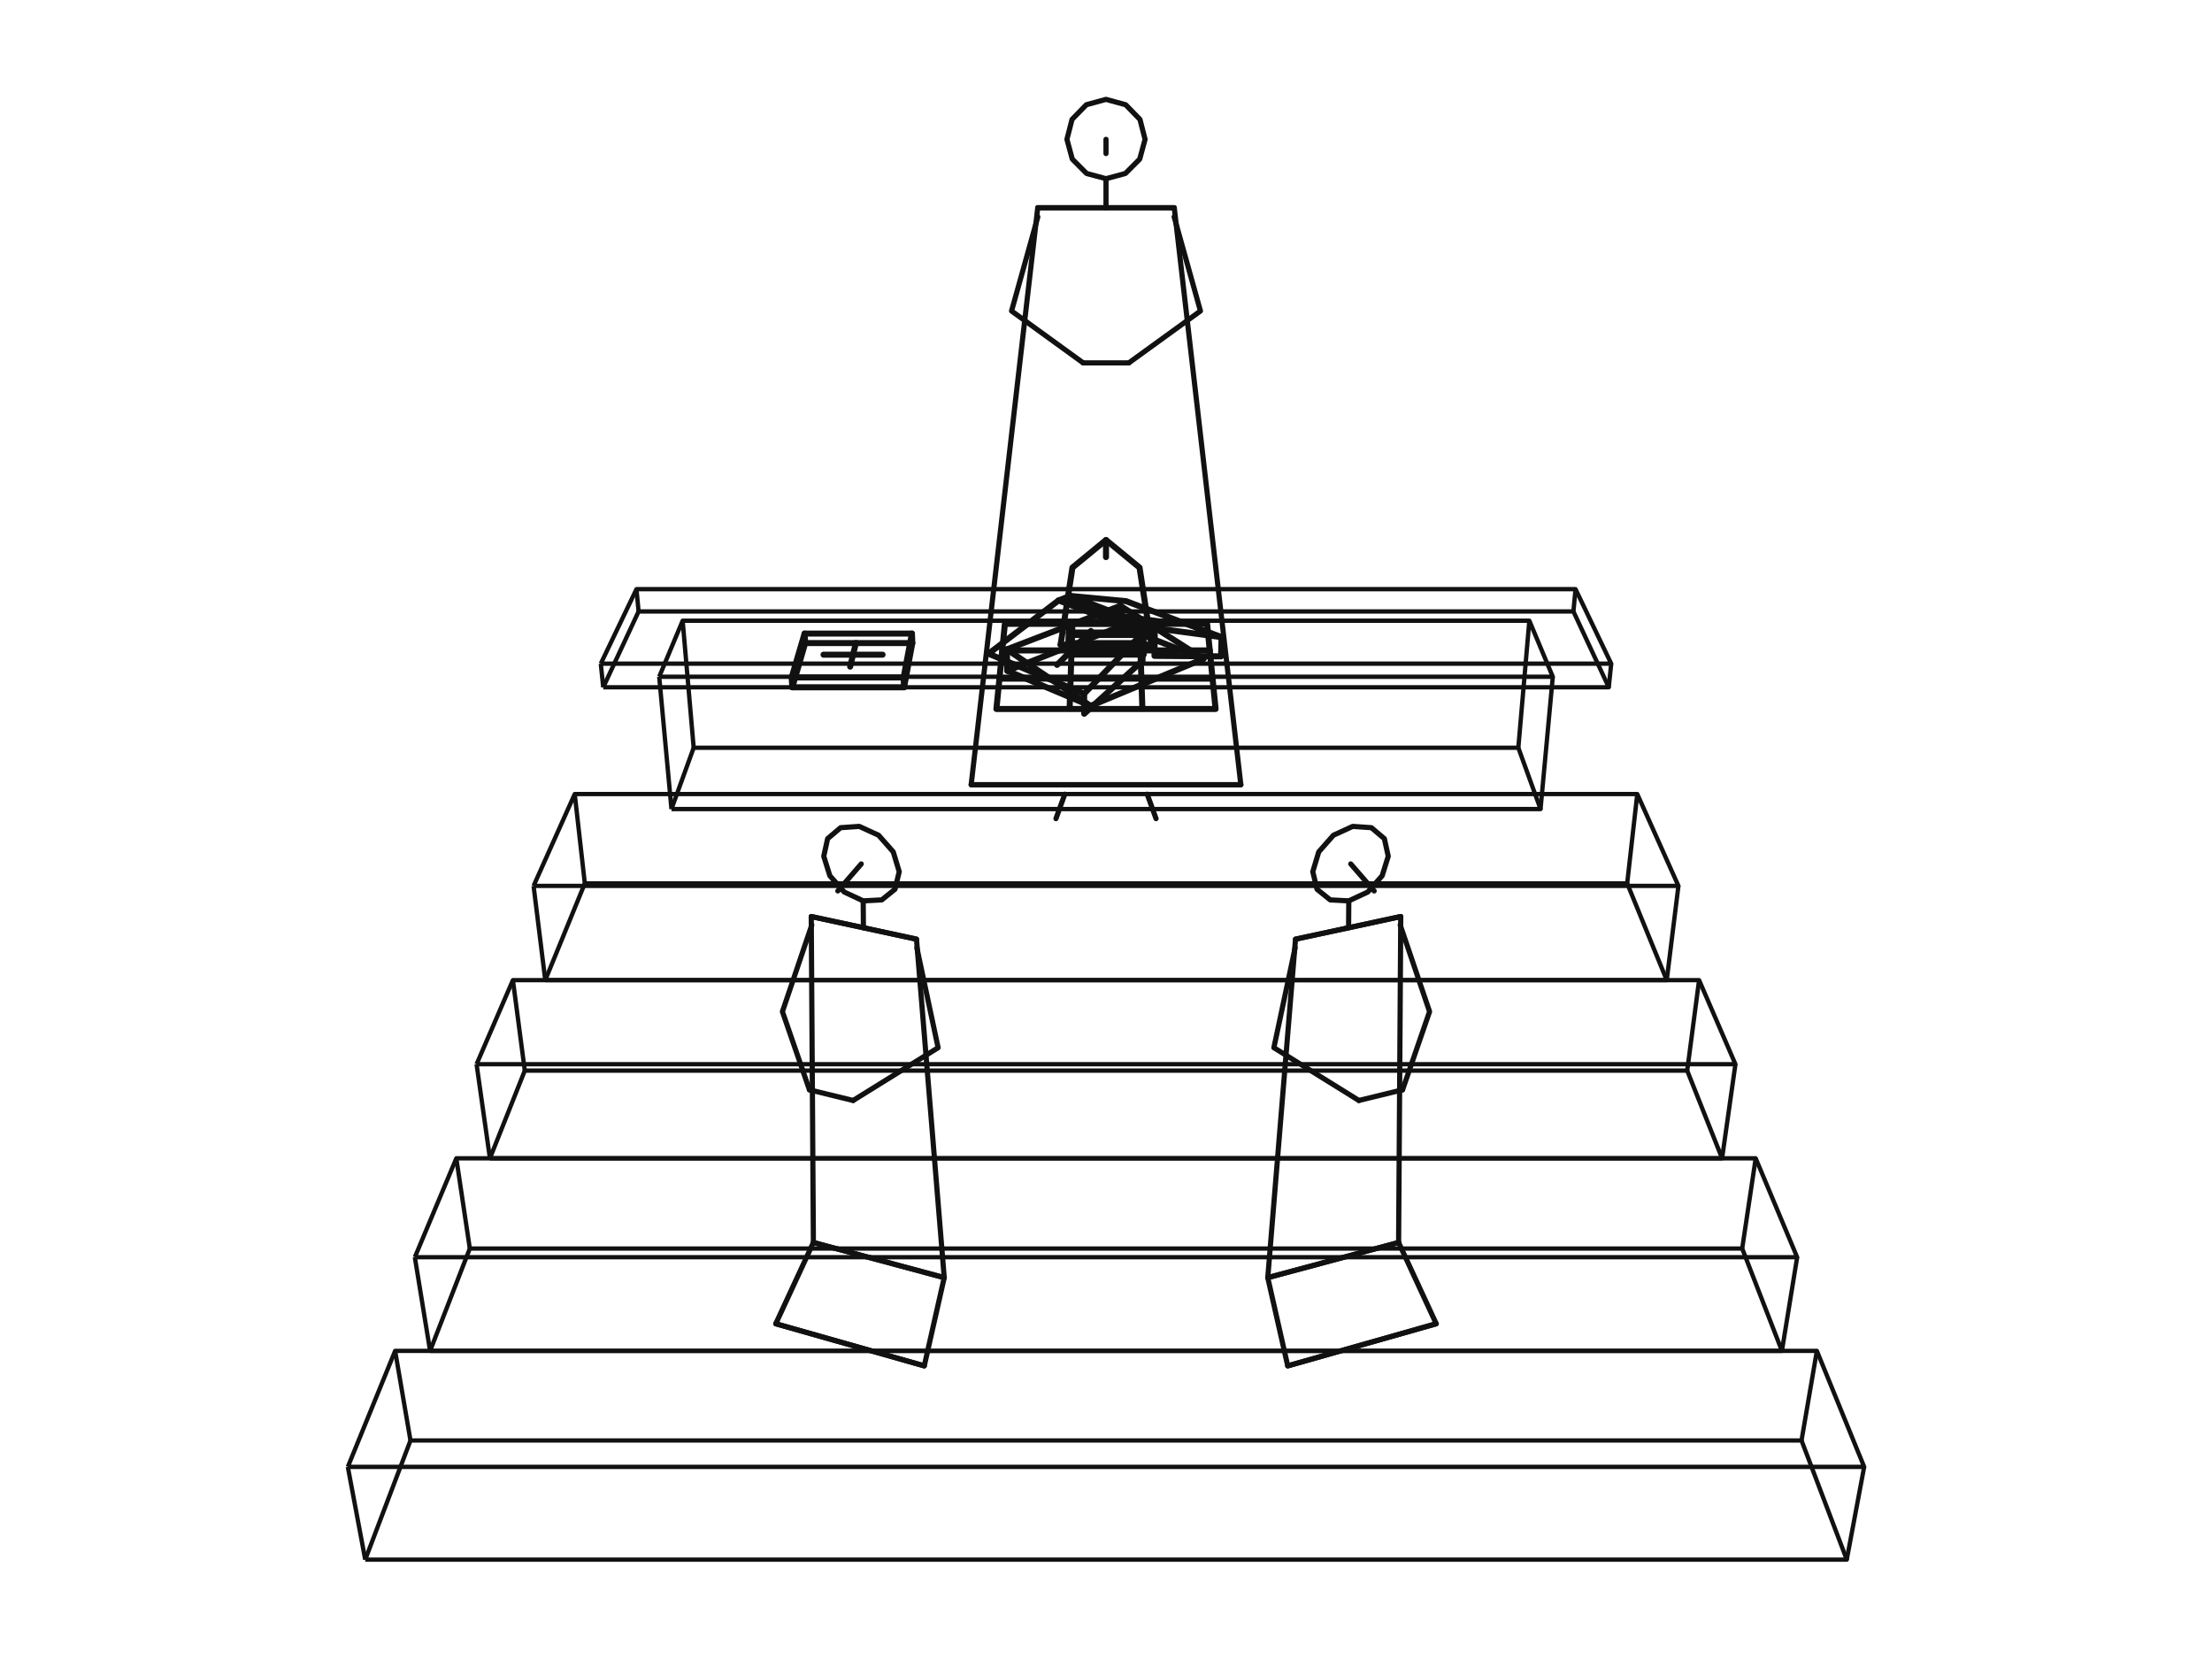
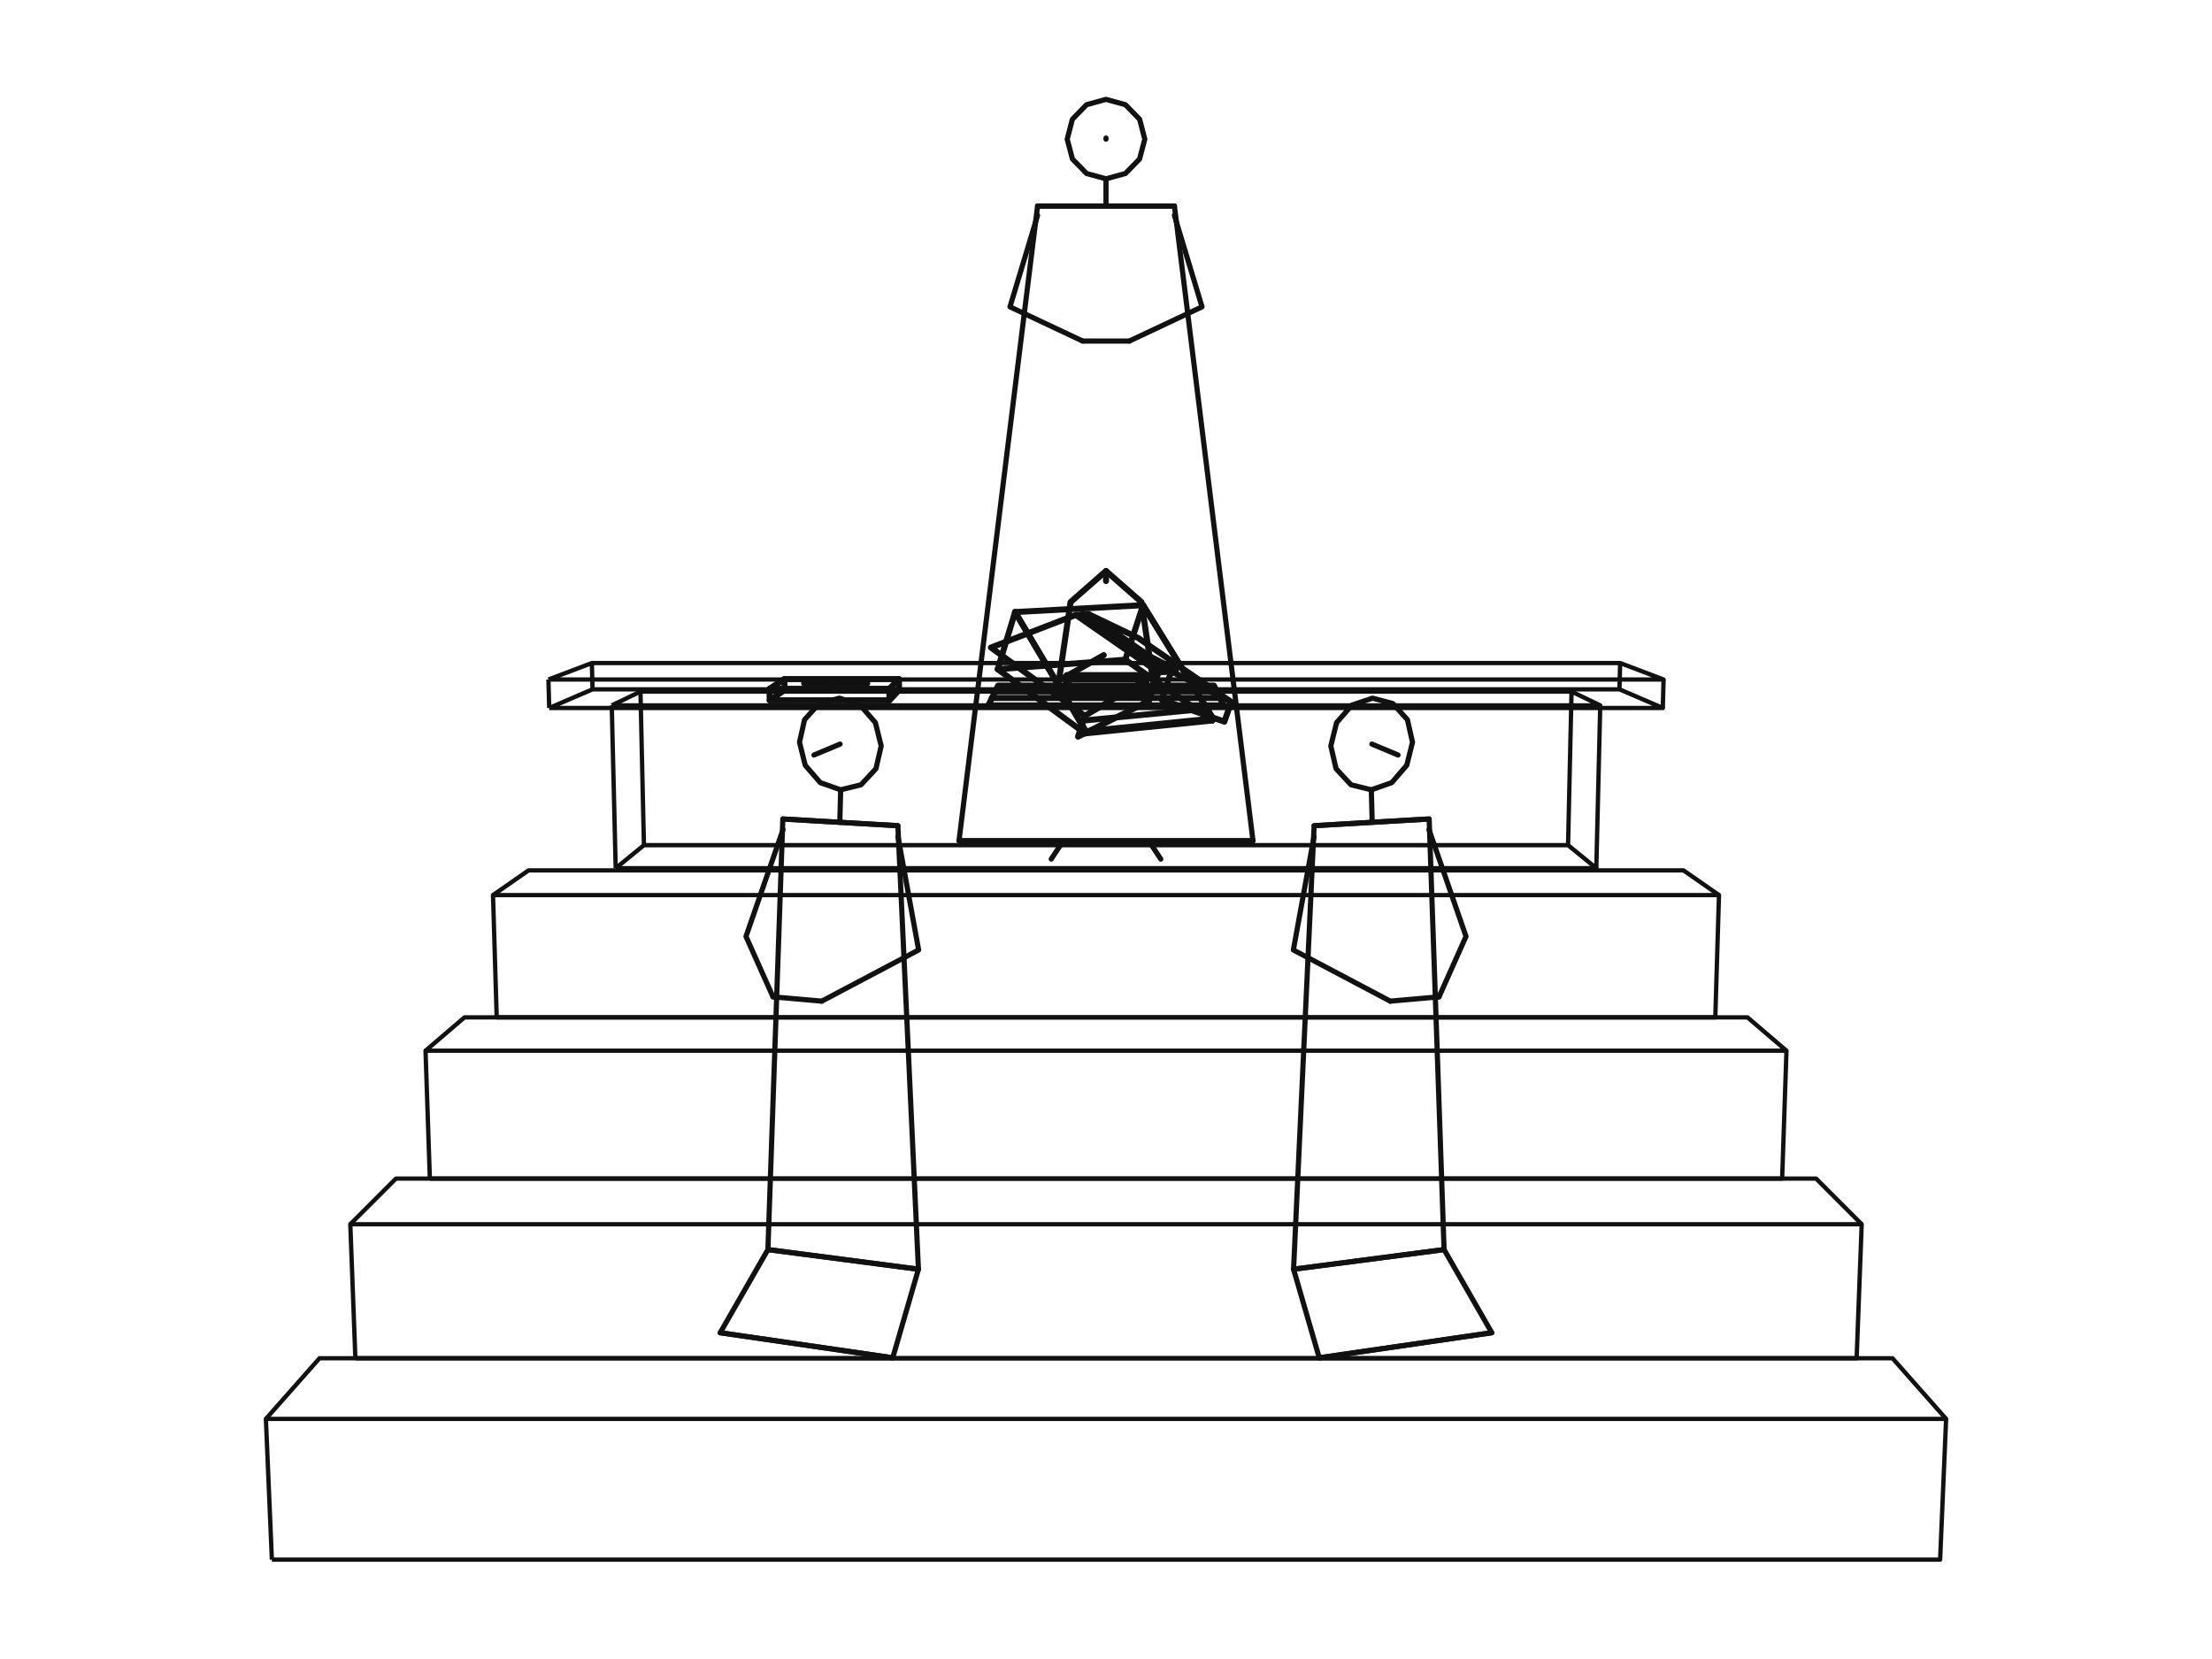
<svg xmlns="http://www.w3.org/2000/svg" width="1024" height="768" viewBox="0 0 1024 768">
  <rect width="100%" height="100%" fill="#ffffff" />
  <style>svg{background:#fff}.g{fill:none;stroke:#111;stroke-width:2.8;stroke-linejoin:round;stroke-linecap:round}.arch{fill:none;stroke:#111;stroke-width:2.0;stroke-linejoin:round}.fig{fill:none;stroke:#111;stroke-width:2.4;stroke-linejoin:round;stroke-linecap:round}</style>
  <g transform="translate(0,0)">
-     <path class="arch" d="M702.88,346.15 L707.98,287.35" />
-     <path class="arch" d="M321.12,346.15 L316.02,287.35" />
-     <path class="arch" d="M728.38,283.06 L729.36,272.74" />
-     <path class="arch" d="M295.62,283.06 L294.64,272.74" />
-     <path class="arch" d="M753.27,408.95 L757.94,367.59" />
-     <path class="arch" d="M270.73,408.95 L266.06,367.59" />
-     <path class="arch" d="M310.84,374.54 L713.16,374.54 L702.88,346.15 L321.12,346.15 L310.84,374.54" />
-     <path class="fig" d="M449.58,363.27 L574.42,363.27" />
-     <path class="g" d="M557.19,304.95 L518.64,290.02 L518.66,280.45" />
-     <path class="g" d="M422.34,297.70 L422.16,293.30" />
-     <path class="g" d="M372.74,297.70 L372.47,293.30" />
-     <path class="g" d="M490.98,298.45 L533.02,298.45" />
-     <path class="g" d="M494.64,303.04 L529.36,303.04 L529.03,293.95 L494.97,293.95 L494.64,303.04" />
-     <path class="g" d="M494.76,292.82 L529.24,292.82" />
-     <path class="g" d="M466.29,310.51 L518.64,290.02" />
-     <path class="fig" d="M492.93,367.65 L488.83,378.97" />
-     <path class="fig" d="M531.07,367.65 L535.17,378.97" />
-     <path class="g" d="M494.60,297.72 L529.40,297.72 L529.07,288.71 L494.93,288.71 L494.60,297.72" />
-     <path class="g" d="M463.95,301.09 L560.05,301.09" />
-     <path class="arch" d="M305.17,313.29 L718.83,313.29 L707.98,287.35 L316.02,287.35 L305.17,313.29" />
-     <path class="arch" d="M279.26,318.16 L744.74,318.16 L728.38,283.06 L295.62,283.06 L279.26,318.16" />
-     <path class="g" d="M490.98,298.45 L496.47,262.75 L512.00,249.99 L527.53,262.75 L533.02,298.45" />
-     <path class="g" d="M494.64,303.04 L494.60,297.72" />
-     <path class="g" d="M529.36,303.04 L529.40,297.72" />
-     <path class="g" d="M565.50,294.95 L534.58,290.80 L495.60,275.88 L521.27,278.29 L565.50,294.95" />
-     <path class="g" d="M490.04,277.95 L495.60,275.88" />
-     <path class="g" d="M539.18,288.02 L521.67,285.61" />
-     <path class="arch" d="M252.42,453.74 L771.58,453.74 L753.27,408.95 L270.73,408.95 L252.42,453.74" />
-     <path class="arch" d="M278.12,307.23 L745.88,307.23 L729.36,272.74 L294.64,272.74 L278.12,307.23" />
-     <path class="arch" d="M310.84,374.54 L305.17,313.29" />
-     <path class="arch" d="M713.16,374.54 L718.83,313.29" />
-     <path class="g" d="M495.16,328.03 L496.46,288.63" />
-     <path class="g" d="M528.84,328.03 L527.54,288.63" />
-     <path class="g" d="M393.56,308.60 L396.21,297.66" />
-     <path class="g" d="M381.24,303.07 L408.56,303.07" />
-     <path class="g" d="M366.79,318.16 L418.51,318.16 L422.34,297.70 L372.74,297.70 L366.79,318.16" />
-     <path class="g" d="M366.49,313.62 L418.32,313.62 L422.16,293.30 L372.47,293.30 L366.49,313.62" />
-     <path class="g" d="M512.00,249.99 L512.00,257.89" />
-     <path class="g" d="M565.50,294.95 L565.28,303.85 L534.45,303.62 L534.58,290.80" />
-     <path class="g" d="M461.27,328.21 L562.73,328.21 L558.81,288.80 L465.19,288.80 L461.27,328.21" />
-     <path class="g" d="M504.85,326.79 L557.19,304.95 L518.66,280.45 L466.09,300.62 L504.85,326.79" />
-     <path class="g" d="M531.80,291.90 L492.83,276.91" />
-     <path class="g" d="M462.65,314.16 L561.35,314.16" />
-     <path class="arch" d="M781.06,495.62 L786.56,453.74" />
-     <path class="arch" d="M242.94,495.62 L237.44,453.74" />
-     <path class="arch" d="M247.01,410.11 L776.99,410.11 L757.94,367.59 L266.06,367.59 L247.01,410.11" />
-     <path class="g" d="M504.85,326.79 L466.29,310.51 L466.09,300.62" />
-     <path class="g" d="M366.79,318.16 L366.49,313.62" />
-     <path class="g" d="M418.51,318.16 L418.32,313.62" />
-     <path class="g" d="M489.34,307.79 L505.00,292.09" />
-     <path class="arch" d="M279.26,318.16 L278.12,307.23" />
-     <path class="arch" d="M744.74,318.16 L745.88,307.23" />
-     <path class="g" d="M529.01,293.01 L534.58,290.80" />
-     <path class="g" d="M501.87,321.15 L529.01,293.01 L490.04,277.95 L457.64,302.63 L501.87,321.15" />
-     <path class="fig" d="M480.40,96.16 L449.58,363.27 L574.42,363.27 L543.60,96.16 L480.40,96.16" />
-     <path class="arch" d="M252.42,453.74 L247.01,410.11" />
-     <path class="arch" d="M771.58,453.74 L776.99,410.11" />
-     <path class="g" d="M501.87,321.15 L501.91,330.42 L528.91,305.87 L529.01,293.01" />
-     <path class="arch" d="M226.80,536.22 L797.20,536.22 L781.06,495.62 L242.94,495.62 L226.80,536.22" />
-     <path class="arch" d="M806.51,577.98 L812.76,536.22" />
-     <path class="arch" d="M217.49,577.98 L211.24,536.22" />
-     <path class="arch" d="M220.62,492.66 L803.38,492.66 L786.56,453.74 L237.44,453.74 L220.62,492.66" />
-     <path class="arch" d="M226.80,536.22 L220.62,492.66" />
-     <path class="arch" d="M797.20,536.22 L803.38,492.66" />
-     <path class="fig" d="M480.45,100.37 L468.28,143.97 L501.43,167.99" />
-     <path class="fig" d="M543.55,100.37 L555.72,143.97 L522.57,167.99" />
-     <path class="arch" d="M199.10,625.36 L824.90,625.36 L806.51,577.98 L217.49,577.98 L199.10,625.36" />
-     <path class="fig" d="M480.40,96.16 L543.60,96.16" />
-     <path class="fig" d="M512.00,96.16 L512.00,82.73" />
-     <path class="fig" d="M501.43,167.99 L522.57,167.99" />
-     <path class="fig" d="M586.89,591.46 L647.46,575.19" />
-     <path class="fig" d="M376.54,575.19 L437.11,591.46" />
-     <path class="fig" d="M530.09,64.50 L527.72,55.28 L521.10,48.49 L512.00,46.00 L502.90,48.49 L496.28,55.28 L493.91,64.50 L496.39,73.65 L503.01,80.30 L512.00,82.73 L520.99,80.30 L527.61,73.65 L530.09,64.50" />
-     <path class="arch" d="M833.98,666.85 L841.08,625.36" />
-     <path class="arch" d="M190.02,666.85 L182.92,625.36" />
-     <path class="fig" d="M586.89,591.46 L596.13,632.30 L664.87,612.80 L647.46,575.19" />
-     <path class="fig" d="M376.54,575.19 L359.13,612.80 L427.87,632.30 L437.11,591.46" />
-     <path class="fig" d="M512.00,64.50 L512.00,71.09" />
-     <path class="fig" d="M596.13,632.30 L664.87,612.80" />
-     <path class="fig" d="M359.13,612.80 L427.87,632.30" />
-     <path class="arch" d="M192.04,582.01 L831.96,582.01 L812.76,536.22 L211.24,536.22 L192.04,582.01" />
-     <path class="arch" d="M199.10,625.36 L192.04,582.01" />
-     <path class="arch" d="M824.90,625.36 L831.96,582.01" />
-     <path class="arch" d="M169.08,722.00 L854.92,722.00 L833.98,666.85 L190.02,666.85 L169.08,722.00" />
-     <path class="fig" d="M375.55,424.29 L376.54,575.19 L437.11,591.46 L424.27,434.77 L375.55,424.29" />
-     <path class="fig" d="M599.73,434.77 L586.89,591.46 L647.46,575.19 L648.45,424.29 L599.73,434.77" />
-     <path class="arch" d="M161.02,679.06 L862.98,679.06 L841.08,625.36 L182.92,625.36 L161.02,679.06" />
-     <path class="fig" d="M648.20,428.21 L661.79,468.31 L649.29,504.51" />
-     <path class="fig" d="M375.80,428.21 L362.21,468.31 L374.71,504.51" />
-     <path class="arch" d="M169.08,722.00 L161.02,679.06" />
-     <path class="arch" d="M854.92,722.00 L862.98,679.06" />
-     <path class="fig" d="M599.73,434.77 L648.45,424.29" />
-     <path class="fig" d="M375.55,424.29 L424.27,434.77" />
-     <path class="fig" d="M629.06,509.44 L649.29,504.51" />
-     <path class="fig" d="M374.71,504.51 L394.94,509.44" />
-     <path class="fig" d="M624.30,429.48 L624.40,417.04" />
-     <path class="fig" d="M399.70,429.48 L399.60,417.04" />
-     <path class="fig" d="M599.56,438.73 L589.72,485.01 L629.06,509.44" />
-     <path class="fig" d="M424.44,438.73 L434.28,485.01 L394.94,509.44" />
-     <path class="fig" d="M642.66,396.38 L640.86,388.24 L634.86,383.16 L626.22,382.56 L617.27,386.66 L610.49,394.36 L607.72,403.54 L609.70,411.67 L615.81,416.59 L624.40,417.04 L633.17,412.95 L639.84,405.41 L642.66,396.38" />
-     <path class="fig" d="M416.28,403.54 L413.51,394.36 L406.73,386.66 L397.78,382.56 L389.14,383.16 L383.14,388.24 L381.34,396.38 L384.16,405.41 L390.83,412.95 L399.60,417.04 L408.19,416.59 L414.30,411.67 L416.28,403.54" />
-     <path class="fig" d="M625.30,399.94 L636.14,412.44" />
-     <path class="fig" d="M398.70,399.94 L387.86,412.44" />
+     <path class="g" d="M520.92,305.41 L529.16,280.16" />
+     <path class="arch" d="M749.70,319.11 L750.01,306.94" />
+     <path class="arch" d="M274.30,319.11 L273.99,306.94" />
+     <path class="g" d="M416.19,319.46 L416.14,314.37" />
+     <path class="g" d="M363.19,319.46 L363.11,314.37" />
+     <path class="g" d="M489.54,319.63 L534.46,319.63" />
+     <path class="g" d="M493.61,313.11 L530.39,313.11" />
+     <path class="arch" d="M725.90,391.25 L727.51,320.16" />
+     <path class="arch" d="M298.10,391.25 L296.49,320.16" />
+     <path class="g" d="M493.43,320.69 L530.57,320.69 L530.19,318.59 L493.81,318.59 L493.43,320.69" />
+     <path class="g" d="M493.42,314.52 L530.58,314.52 L530.20,312.54 L493.80,312.54 L493.42,314.52" />
+     <path class="g" d="M489.54,319.63 L495.59,278.73 L512.00,264.33 L528.41,278.73 L534.46,319.63" />
+     <path class="g" d="M561.23,333.53 L561.55,332.62 L529.16,280.16" />
+     <path class="g" d="M460.63,320.08 L563.37,320.08" />
+     <path class="fig" d="M443.95,389.23 L580.05,389.23" />
+     <path class="g" d="M493.43,320.69 L493.42,314.52" />
+     <path class="g" d="M530.57,320.69 L530.58,314.52" />
+     <path class="g" d="M512.00,264.33 L512.00,268.99" />
+     <path class="g" d="M569.97,324.96 L542.23,310.77 L503.95,284.33 L526.75,295.26 L569.97,324.96" />
+     <path class="g" d="M544.43,310.12 L528.69,302.00" />
+     <path class="g" d="M498.03,284.66 L503.95,284.33" />
+     <path class="g" d="M493.91,326.32 L495.42,317.21" />
+     <path class="g" d="M530.09,326.32 L528.58,317.21" />
+     <path class="g" d="M385.32,317.59 L388.36,315.17" />
+     <path class="g" d="M372.26,316.37 L401.46,316.37" />
+     <path class="fig" d="M480.32,95.38 L443.95,389.23 L580.05,389.23 L543.68,95.38 L480.32,95.38" />
+     <path class="g" d="M569.97,324.96 L566.81,334.07 L537.81,323.96 L542.23,310.77" />
+     <path class="g" d="M356.32,324.20 L411.77,324.20 L416.19,319.46 L363.19,319.46 L356.32,324.20" />
+     <path class="g" d="M356.23,318.88 L411.71,318.88 L416.14,314.37 L363.11,314.37 L356.23,318.88" />
+     <path class="fig" d="M491.20,390.76 L486.65,397.69" />
+     <path class="fig" d="M532.80,390.76 L537.35,397.69" />
+     <path class="g" d="M502.33,339.50 L561.23,333.53 L520.92,305.41 L461.87,309.80 L502.33,339.50" />
+     <path class="g" d="M457.52,326.54 L566.48,326.54 L561.95,317.40 L462.05,317.40 L457.52,326.54" />
+     <path class="g" d="M539.29,311.00 L501.00,284.49" />
+     <path class="arch" d="M285.02,401.93 L738.98,401.93 L725.90,391.25 L298.10,391.25 L285.02,401.93" />
+     <path class="g" d="M502.64,338.55 L561.55,332.62 L529.16,280.16 L469.92,283.34 L502.64,338.55" />
+     <path class="fig" d="M512.00,95.38 L512.00,82.78" />
+     <path class="fig" d="M480.32,95.38 L543.68,95.38" />
+     <path class="fig" d="M529.96,64.43 L527.57,55.22 L521.00,48.47 L512.00,46.00 L503.00,48.47 L496.43,55.22 L494.04,64.43 L496.46,73.61 L503.03,80.33 L512.00,82.78 L520.97,80.33 L527.54,73.61 L529.96,64.43" />
+     <path class="g" d="M461.87,309.80 L469.92,283.34" />
+     <path class="g" d="M459.12,323.10 L564.88,323.10" />
+     <path class="g" d="M500.78,333.64 L559.72,327.96" />
+     <path class="arch" d="M283.20,326.54 L740.80,326.54 L727.51,320.16 L296.49,320.16 L283.20,326.54" />
+     <path class="fig" d="M480.33,99.69 L467.55,142.05 L501.19,157.88" />
+     <path class="fig" d="M543.67,99.69 L556.45,142.05 L522.81,157.88" />
+     <path class="arch" d="M254.24,327.74 L769.76,327.74 L749.70,319.11 L274.30,319.11 L254.24,327.74" />
+     <path class="fig" d="M512.00,64.43 L512.00,63.90" />
+     <path class="g" d="M491.29,314.36 L510.96,303.28" />
+     <path class="g" d="M356.32,324.20 L356.23,318.88" />
+     <path class="g" d="M411.77,324.20 L411.71,318.88" />
+     <path class="arch" d="M253.89,314.56 L770.11,314.56 L750.01,306.94 L273.99,306.94 L253.89,314.56" />
+     <path class="g" d="M536.33,311.24 L542.23,310.77" />
+     <path class="g" d="M502.17,331.38 L536.33,311.24 L498.03,284.66 L458.74,299.77 L502.17,331.38" />
+     <path class="g" d="M502.33,339.50 L502.64,338.55 L469.92,283.34" />
+     <path class="g" d="M502.17,331.38 L499.06,341.01 L531.92,324.49 L536.33,311.24" />
+     <path class="fig" d="M501.19,157.88 L522.81,157.88" />
+     <path class="arch" d="M285.02,401.93 L283.20,326.54" />
+     <path class="arch" d="M738.98,401.93 L740.80,326.54" />
+     <path class="arch" d="M254.24,327.74 L253.89,314.56" />
+     <path class="arch" d="M769.76,327.74 L770.11,314.56" />
+     <path class="arch" d="M228.23,414.37 L244.66,402.93 L779.34,402.93 L795.77,414.37" />
+     <path class="arch" d="M229.94,470.97 L794.06,470.97 L795.77,414.37 L228.23,414.37 L229.94,470.97" />
+     <path class="arch" d="M196.99,486.41 L215.03,470.97 L808.97,470.97 L827.01,486.41" />
+     <path class="arch" d="M198.99,545.61 L825.01,545.61 L827.01,486.41 L196.99,486.41 L198.99,545.61" />
+     <path class="fig" d="M598.83,587.56 L668.51,578.47" />
+     <path class="fig" d="M355.49,578.47 L425.17,587.56" />
+     <path class="fig" d="M362.40,379.13 L355.49,578.47 L425.17,587.56 L415.65,382.24 L362.40,379.13" />
+     <path class="fig" d="M598.83,587.56 L610.72,628.57 L690.60,616.96 L668.51,578.47" />
+     <path class="fig" d="M355.49,578.47 L333.40,616.96 L413.28,628.57 L425.17,587.56" />
+     <path class="fig" d="M608.35,382.24 L598.83,587.56 L668.51,578.47 L661.60,379.13 L608.35,382.24" />
+     <path class="arch" d="M162.17,566.73 L183.28,545.61 L840.72,545.61 L861.83,566.73" />
+     <path class="fig" d="M661.52,384.04 L678.66,433.50 L666.17,461.47" />
+     <path class="fig" d="M362.48,384.04 L345.34,433.50 L357.83,461.47" />
+     <path class="fig" d="M608.35,382.24 L661.60,379.13" />
+     <path class="fig" d="M362.40,379.13 L415.65,382.24" />
+     <path class="fig" d="M635.23,380.67 L634.83,365.63" />
+     <path class="fig" d="M388.77,380.67 L389.17,365.63" />
+     <path class="fig" d="M653.89,343.61 L651.54,333.16 L644.78,325.69 L635.38,323.20 L625.84,326.42 L618.75,334.53 L616.07,345.33 L618.51,355.87 L625.40,363.29 L634.83,365.63 L644.27,362.31 L651.23,354.26 L653.89,343.61" />
+     <path class="fig" d="M407.93,345.33 L405.25,334.53 L398.16,326.42 L388.62,323.20 L379.22,325.69 L372.46,333.16 L370.11,343.61 L372.77,354.26 L379.73,362.31 L389.17,365.63 L398.60,363.29 L405.49,355.87 L407.93,345.33" />
+     <path class="fig" d="M610.72,628.57 L690.60,616.96" />
+     <path class="fig" d="M333.40,616.96 L413.28,628.57" />
+     <path class="fig" d="M635.10,344.46 L647.20,349.52" />
+     <path class="fig" d="M388.90,344.46 L376.80,349.52" />
+     <path class="fig" d="M608.30,387.24 L598.74,439.77 L643.58,463.46" />
+     <path class="fig" d="M415.70,387.24 L425.26,439.77 L380.42,463.46" />
+     <path class="arch" d="M164.51,628.77 L859.49,628.77 L861.83,566.73 L162.17,566.73 L164.51,628.77" />
+     <path class="fig" d="M643.58,463.46 L666.17,461.47" />
+     <path class="fig" d="M357.83,461.47 L380.42,463.46" />
+     <path class="arch" d="M123.09,656.85 L147.91,628.77 L876.09,628.77 L900.91,656.85" />
+     <path class="arch" d="M125.86,722.00 L898.14,722.00 L900.91,656.85 L123.09,656.85 L125.86,722.00" />
  </g>
</svg>
